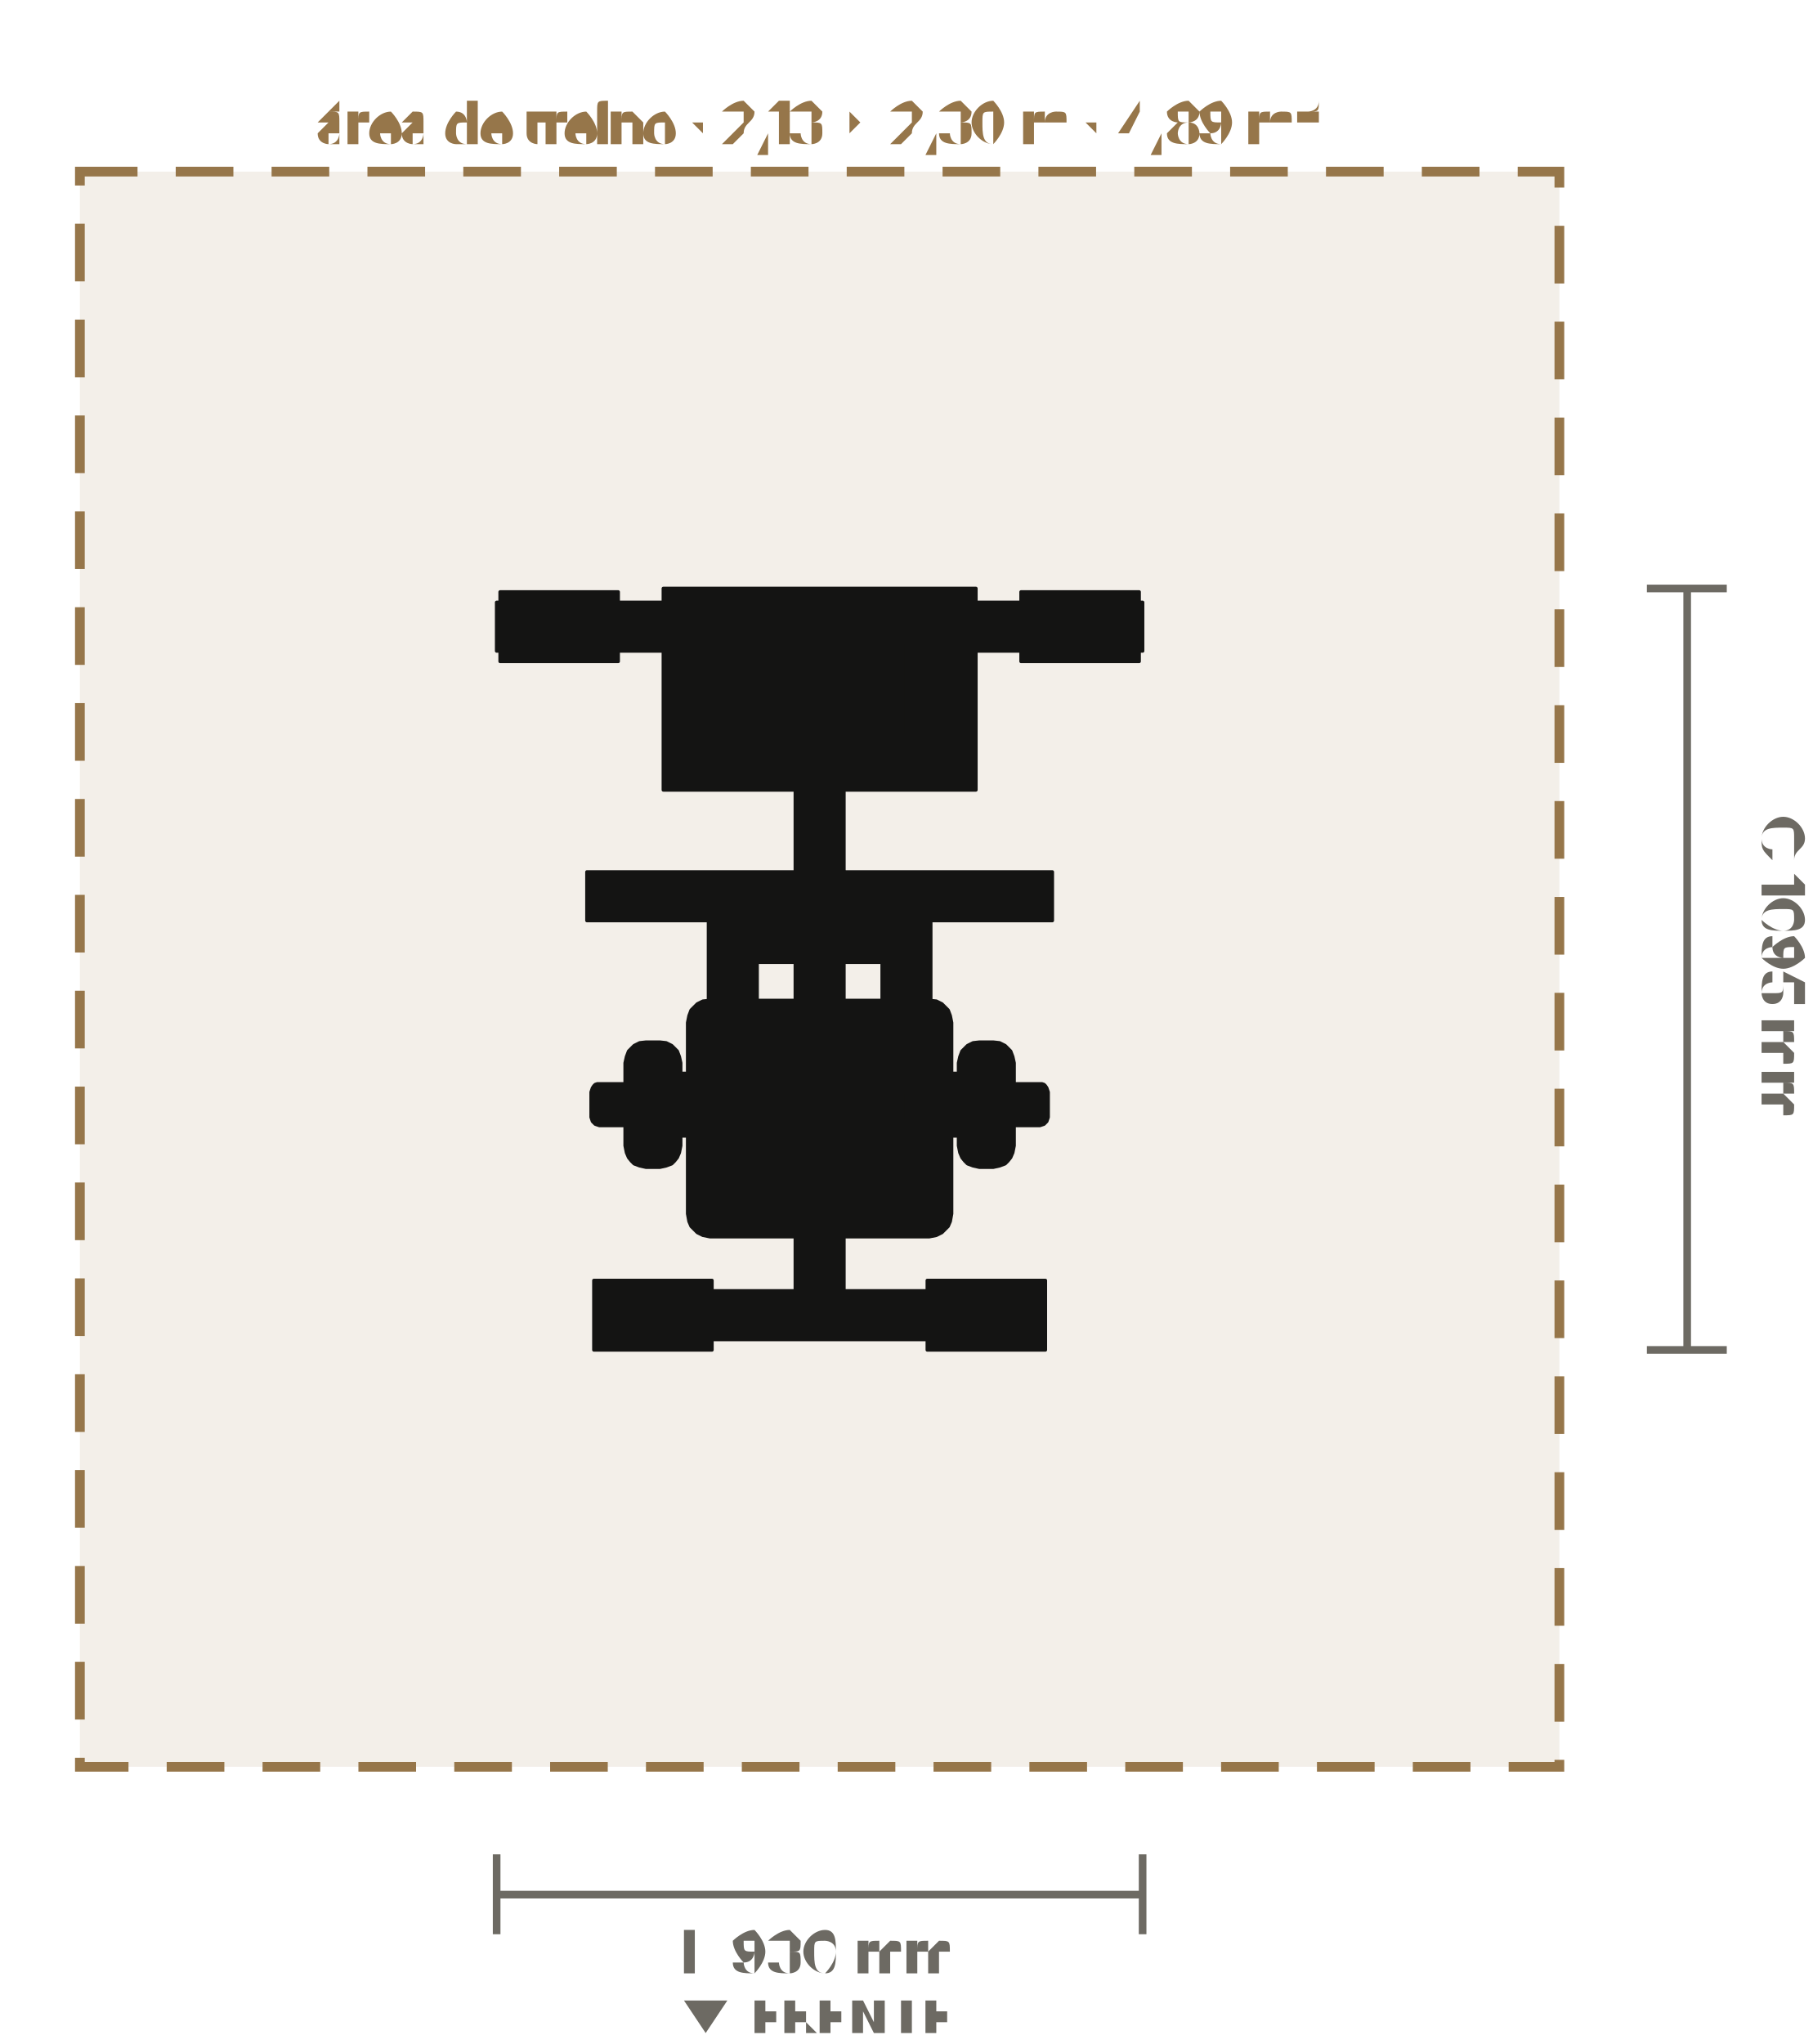
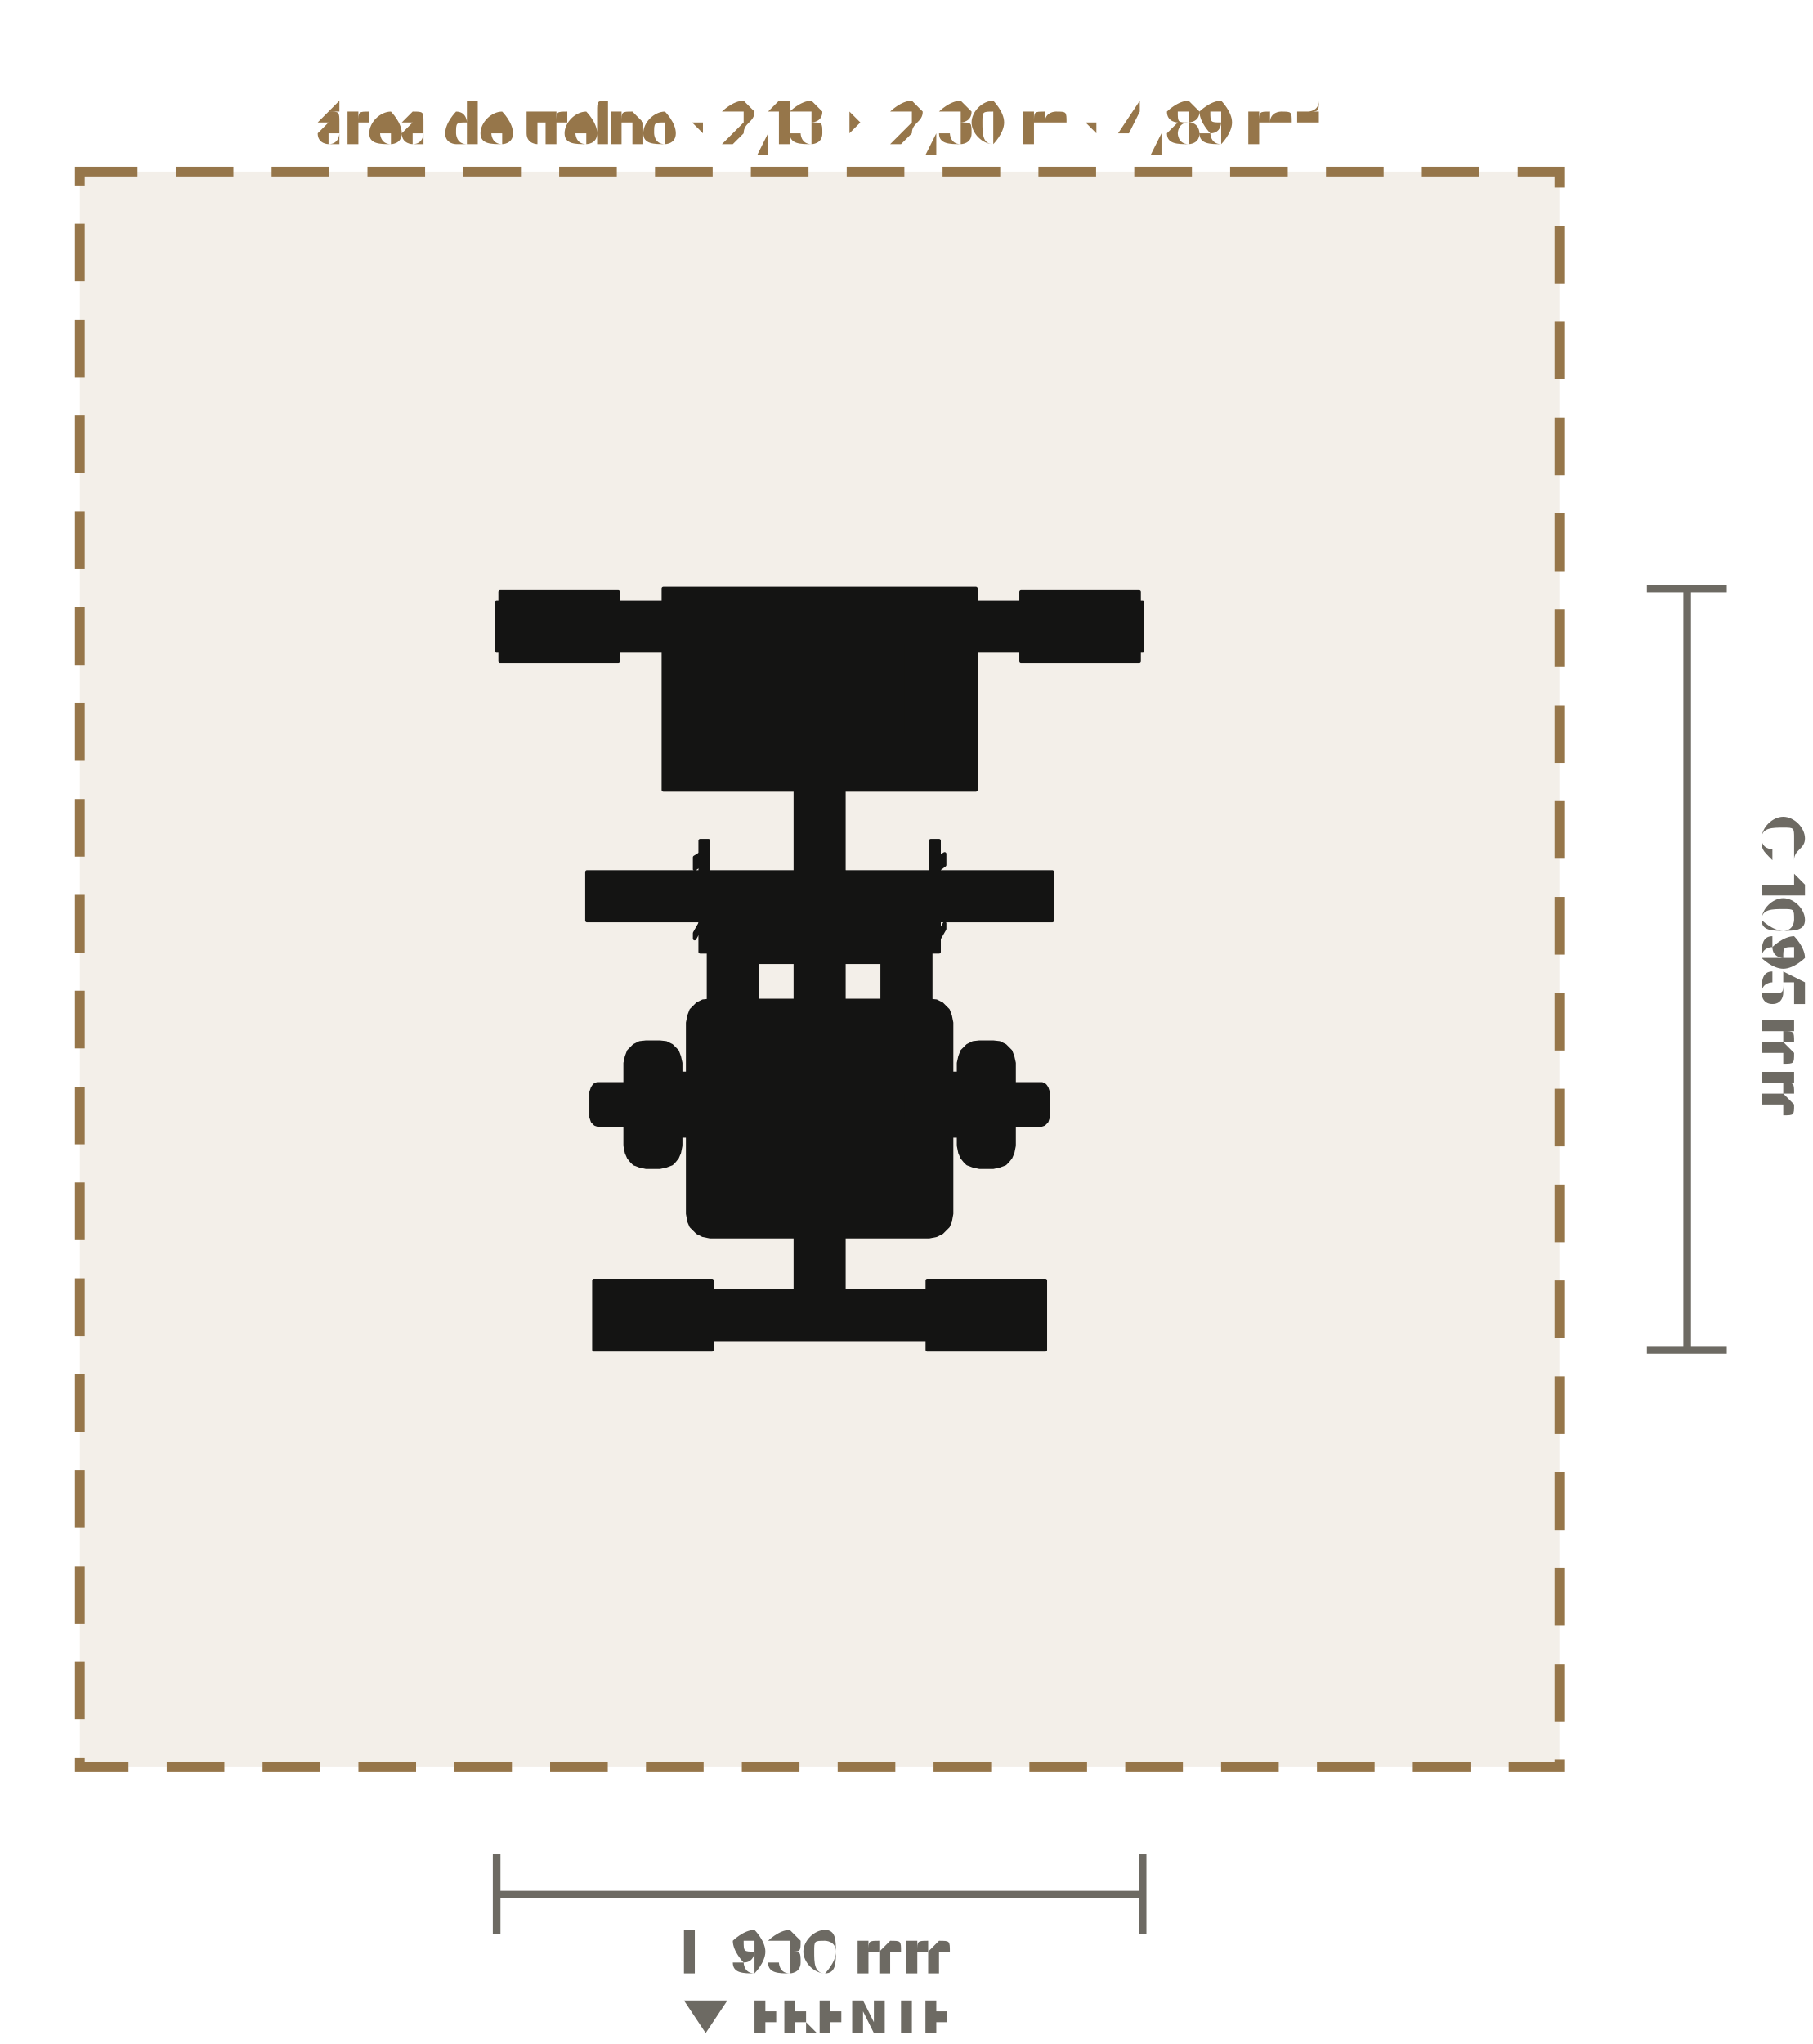
<svg xmlns="http://www.w3.org/2000/svg" viewBox="-1.18 -1.395 2.61 2.942" role="img" aria-label="Planta do Elevação Lateral Sentado (LD-B005): 930 × 1096 mm, com 60 cm de área de treino em volta" data-equipment="LD-B005" data-unit="m">
  <rect class="eq-zone" x="-1.065" y="-1.148" width="2.13" height="2.296" style="fill:#96764a;fill-opacity:.12;stroke:#96764a;stroke-width:0.014;stroke-dasharray:0.083 0.055" />
  <text class="eq-zone-label" x="0" y="-1.189" style="font-family:Barlow,Inter,Arial,sans-serif;font-size:0.079px;fill:#96764a;text-anchor:middle">área de treino · 2,13 × 2,30 m · 4,89 m²</text>
  <g class="eq-parts">
    <polygon class="eq-part" points="-0.465,-0.528 0.465,-0.528 0.465,-0.458 -0.465,-0.458" style="fill:#141413;stroke:#141413;stroke-width:0.005;stroke-linejoin:round" />
    <polygon class="eq-part" points="-0.035,-0.493 0.035,-0.493 0.035,0.498 -0.035,0.498" style="fill:#141413;stroke:#141413;stroke-width:0.005;stroke-linejoin:round" />
    <polygon class="eq-part" points="-0.3,0.463 0.3,0.463 0.3,0.533 -0.3,0.533" style="fill:#141413;stroke:#141413;stroke-width:0.005;stroke-linejoin:round" />
    <polygon class="eq-part" points="-0.46,-0.543 -0.29,-0.543 -0.29,-0.443 -0.46,-0.443" style="fill:#141413;stroke:#141413;stroke-width:0.005;stroke-linejoin:round" />
    <polygon class="eq-part" points="-0.325,0.448 -0.155,0.448 -0.155,0.548 -0.325,0.548" style="fill:#141413;stroke:#141413;stroke-width:0.005;stroke-linejoin:round" />
    <polygon class="eq-part" points="0.29,-0.543 0.46,-0.543 0.46,-0.443 0.29,-0.443" style="fill:#141413;stroke:#141413;stroke-width:0.005;stroke-linejoin:round" />
    <polygon class="eq-part" points="0.155,0.448 0.325,0.448 0.325,0.548 0.155,0.548" style="fill:#141413;stroke:#141413;stroke-width:0.005;stroke-linejoin:round" />
    <polygon class="eq-part" points="-0.2,-0.523 -0.17,-0.523 -0.17,-0.283 -0.2,-0.283" style="fill:#141413;stroke:#141413;stroke-width:0.005;stroke-linejoin:round" />
    <polygon class="eq-part" points="0.17,-0.523 0.2,-0.523 0.2,-0.283 0.17,-0.283" style="fill:#141413;stroke:#141413;stroke-width:0.005;stroke-linejoin:round" />
    <polygon class="eq-part" points="-0.2,-0.523 0.2,-0.523 0.2,-0.283 -0.2,-0.283" style="fill:#141413;stroke:#141413;stroke-width:0.005;stroke-linejoin:round" />
    <polygon class="eq-part" points="-0.2,-0.523 0.2,-0.523 0.2,-0.283 -0.2,-0.283" style="fill:#141413;stroke:#141413;stroke-width:0.005;stroke-linejoin:round" />
    <polygon class="eq-part" points="-0.225,-0.548 0.225,-0.548 0.225,-0.258 -0.225,-0.258" style="fill:#141413;stroke:#141413;stroke-width:0.005;stroke-linejoin:round" />
    <polygon class="eq-part" points="-0.08,-0.283 0.08,-0.283 0.08,-0.279 -0.08,-0.279" style="fill:#141413;stroke:#141413;stroke-width:0.005;stroke-linejoin:round" />
    <polygon class="eq-part" points="-0.09,-0.403 -0.09,-0.406 -0.089,-0.408 -0.087,-0.41 -0.085,-0.412 -0.083,-0.413 -0.08,-0.413 -0.077,-0.413 -0.075,-0.412 -0.073,-0.41 -0.071,-0.408 -0.07,-0.406 -0.07,-0.403 -0.07,-0.401 -0.071,-0.398 -0.073,-0.396 -0.075,-0.394 -0.077,-0.393 -0.08,-0.393 -0.083,-0.393 -0.085,-0.394 -0.087,-0.396 -0.089,-0.398 -0.09,-0.401" style="fill:#141413;stroke:#141413;stroke-width:0.005;stroke-linejoin:round" />
    <polygon class="eq-part" points="0.07,-0.403 0.07,-0.406 0.071,-0.408 0.073,-0.41 0.075,-0.412 0.077,-0.413 0.08,-0.413 0.083,-0.413 0.085,-0.412 0.087,-0.41 0.089,-0.408 0.09,-0.406 0.09,-0.403 0.09,-0.401 0.089,-0.398 0.087,-0.396 0.085,-0.394 0.083,-0.393 0.08,-0.393 0.077,-0.393 0.075,-0.394 0.073,-0.396 0.071,-0.398 0.07,-0.401" style="fill:#141413;stroke:#141413;stroke-width:0.005;stroke-linejoin:round" />
    <polygon class="eq-part" points="-0.13,-0.483 0.13,-0.483 0.13,-0.323 -0.13,-0.323" style="fill:#141413;stroke:#141413;stroke-width:0.005;stroke-linejoin:round" />
    <polygon class="eq-part" points="-0.13,-0.483 0.13,-0.483 0.13,-0.323 -0.13,-0.323" style="fill:#141413;stroke:#141413;stroke-width:0.005;stroke-linejoin:round" />
    <polygon class="eq-part" points="-0.004,-0.403 -0.004,-0.404 -0.004,-0.405 -0.003,-0.406 -0.002,-0.406 -0.001,-0.407 0,-0.407 0.001,-0.407 0.002,-0.406 0.003,-0.406 0.004,-0.405 0.004,-0.404 0.004,-0.403 0.004,-0.402 0.004,-0.401 0.003,-0.4 0.002,-0.4 0.001,-0.399 0,-0.399 -0.001,-0.399 -0.002,-0.4 -0.003,-0.4 -0.004,-0.401 -0.004,-0.402" style="fill:#141413;stroke:#141413;stroke-width:0.005;stroke-linejoin:round" />
    <polygon class="eq-part" points="-0.12,-0.468 0.12,-0.468 0.12,-0.338 -0.12,-0.338" style="fill:#141413;stroke:#141413;stroke-width:0.005;stroke-linejoin:round" />
    <polygon class="eq-part" points="-0.12,-0.468 0.12,-0.468 0.12,-0.338 -0.12,-0.338" style="fill:#141413;stroke:#141413;stroke-width:0.005;stroke-linejoin:round" />
    <polygon class="eq-part" points="-0.12,-0.468 0.12,-0.468 0.12,-0.338 -0.12,-0.338" style="fill:#141413;stroke:#141413;stroke-width:0.005;stroke-linejoin:round" />
    <polygon class="eq-part" points="-0.12,-0.468 0.12,-0.468 0.12,-0.338 -0.12,-0.338" style="fill:#141413;stroke:#141413;stroke-width:0.005;stroke-linejoin:round" />
    <polygon class="eq-part" points="-0.12,-0.468 0.12,-0.468 0.12,-0.338 -0.12,-0.338" style="fill:#141413;stroke:#141413;stroke-width:0.005;stroke-linejoin:round" />
    <polygon class="eq-part" points="-0.12,-0.468 0.12,-0.468 0.12,-0.338 -0.12,-0.338" style="fill:#141413;stroke:#141413;stroke-width:0.005;stroke-linejoin:round" />
    <polygon class="eq-part" points="-0.12,-0.468 0.12,-0.468 0.12,-0.338 -0.12,-0.338" style="fill:#141413;stroke:#141413;stroke-width:0.005;stroke-linejoin:round" />
    <polygon class="eq-part" points="-0.12,-0.468 0.12,-0.468 0.12,-0.338 -0.12,-0.338" style="fill:#141413;stroke:#141413;stroke-width:0.005;stroke-linejoin:round" />
    <polygon class="eq-part" points="-0.12,-0.468 0.12,-0.468 0.12,-0.338 -0.12,-0.338" style="fill:#141413;stroke:#141413;stroke-width:0.005;stroke-linejoin:round" />
    <polygon class="eq-part" points="-0.12,-0.468 0.12,-0.468 0.12,-0.338 -0.12,-0.338" style="fill:#141413;stroke:#141413;stroke-width:0.005;stroke-linejoin:round" />
    <polygon class="eq-part" points="-0.12,-0.468 0.12,-0.468 0.12,-0.338 -0.12,-0.338" style="fill:#141413;stroke:#141413;stroke-width:0.005;stroke-linejoin:round" />
    <polygon class="eq-part" points="-0.006,-0.403 -0.006,-0.405 -0.005,-0.406 -0.004,-0.407 -0.003,-0.408 -0.002,-0.409 0,-0.409 0.002,-0.409 0.003,-0.408 0.004,-0.407 0.005,-0.406 0.006,-0.405 0.006,-0.403 0.006,-0.402 0.005,-0.4 0.004,-0.399 0.003,-0.398 0.002,-0.397 0,-0.397 -0.002,-0.397 -0.003,-0.398 -0.004,-0.399 -0.005,-0.4 -0.006,-0.402" style="fill:#141413;stroke:#141413;stroke-width:0.005;stroke-linejoin:round" />
    <polygon class="eq-part" points="-0.006,-0.358 0.006,-0.358 0.006,-0.288 -0.006,-0.288" style="fill:#141413;stroke:#141413;stroke-width:0.005;stroke-linejoin:round" />
    <polygon class="eq-part" points="-0.17,-0.523 0.17,-0.523 0.17,-0.511 -0.17,-0.511" style="fill:#141413;stroke:#141413;stroke-width:0.005;stroke-linejoin:round" />
    <polygon class="eq-part" points="-0.035,0.192 -0.035,0.189 -0.033,0.186 -0.032,0.183 -0.029,0.181 -0.026,0.18 -0.023,0.18 0.023,0.18 0.026,0.18 0.029,0.181 0.032,0.183 0.033,0.186 0.035,0.189 0.035,0.192 0.035,0.238 0.035,0.241 0.033,0.244 0.032,0.246 0.029,0.248 0.026,0.249 0.023,0.25 -0.023,0.25 -0.026,0.249 -0.029,0.248 -0.032,0.246 -0.033,0.244 -0.035,0.241 -0.035,0.238" style="fill:#141413;stroke:#141413;stroke-width:0.005;stroke-linejoin:round" />
    <polygon class="eq-part" points="-0.047,0.237 -0.047,0.192 -0.035,0.192 -0.035,0.237" style="fill:#141413;stroke:#141413;stroke-width:0.005;stroke-linejoin:round" />
    <polygon class="eq-part" points="-0.117,0.215 -0.117,0.213 -0.117,0.211 -0.117,0.21 -0.116,0.209 -0.116,0.208 -0.115,0.208 -0.035,0.208 -0.034,0.208 -0.034,0.209 -0.033,0.21 -0.033,0.211 -0.033,0.213 -0.033,0.215 -0.033,0.216 -0.033,0.218 -0.033,0.22 -0.034,0.221 -0.034,0.222 -0.035,0.222 -0.115,0.222 -0.116,0.222 -0.116,0.221 -0.117,0.22 -0.117,0.218 -0.117,0.216" style="fill:#141413;stroke:#141413;stroke-width:0.005;stroke-linejoin:round" />
    <polygon class="eq-part" points="-0.19,0.352 -0.19,0.077 -0.188,0.067 -0.185,0.059 -0.18,0.054 -0.176,0.05 -0.168,0.046 -0.158,0.045 0.158,0.045 0.168,0.046 0.176,0.05 0.18,0.054 0.185,0.059 0.188,0.067 0.19,0.077 0.19,0.352 0.188,0.363 0.185,0.37 0.18,0.375 0.176,0.379 0.168,0.383 0.158,0.385 -0.158,0.385 -0.168,0.383 -0.176,0.379 -0.18,0.375 -0.185,0.37 -0.188,0.363" style="fill:#141413;stroke:#141413;stroke-width:0.005;stroke-linejoin:round" />
    <polygon class="eq-part" points="-0.035,-0.138 -0.035,-0.141 -0.033,-0.144 -0.032,-0.147 -0.029,-0.149 -0.026,-0.15 -0.023,-0.15 0.023,-0.15 0.026,-0.15 0.029,-0.149 0.032,-0.147 0.033,-0.144 0.035,-0.141 0.035,-0.138 0.035,-0.092 0.035,-0.089 0.033,-0.086 0.032,-0.084 0.029,-0.082 0.026,-0.081 0.023,-0.08 -0.023,-0.08 -0.026,-0.081 -0.029,-0.082 -0.032,-0.084 -0.033,-0.086 -0.035,-0.089 -0.035,-0.092" style="fill:#141413;stroke:#141413;stroke-width:0.005;stroke-linejoin:round" />
    <polygon class="eq-part" points="-0.15,-0.066 -0.148,-0.077 -0.144,-0.085 -0.14,-0.09 -0.135,-0.095 -0.127,-0.099 -0.116,-0.1 0.116,-0.1 0.127,-0.099 0.135,-0.095 0.14,-0.09 0.144,-0.085 0.148,-0.077 0.15,-0.066 0.15,-0.044 0.148,-0.034 0.144,-0.025 0.14,-0.02 0.135,-0.016 0.127,-0.012 0.116,-0.01 -0.116,-0.01 -0.127,-0.012 -0.135,-0.016 -0.14,-0.02 -0.144,-0.025 -0.148,-0.034 -0.15,-0.044" style="fill:#141413;stroke:#141413;stroke-width:0.005;stroke-linejoin:round" />
    <polygon class="eq-part" points="-0.245,0.24 -0.245,0.15 -0.155,0.15 -0.155,0.24" style="fill:#141413;stroke:#141413;stroke-width:0.005;stroke-linejoin:round" />
    <polygon class="eq-part" points="-0.329,0.213 -0.329,0.177 -0.328,0.174 -0.327,0.171 -0.325,0.168 -0.323,0.166 -0.32,0.165 -0.317,0.165 -0.183,0.165 -0.18,0.165 -0.177,0.166 -0.175,0.168 -0.173,0.171 -0.172,0.174 -0.172,0.177 -0.172,0.213 -0.172,0.216 -0.173,0.219 -0.175,0.221 -0.177,0.223 -0.18,0.224 -0.183,0.225 -0.317,0.225 -0.32,0.224 -0.323,0.223 -0.325,0.221 -0.327,0.219 -0.328,0.216" style="fill:#141413;stroke:#141413;stroke-width:0.005;stroke-linejoin:round" />
    <polygon class="eq-part" points="-0.28,0.254 -0.28,0.135 -0.278,0.126 -0.275,0.118 -0.271,0.114 -0.267,0.11 -0.259,0.106 -0.25,0.105 -0.23,0.105 -0.221,0.106 -0.213,0.11 -0.209,0.114 -0.205,0.118 -0.202,0.126 -0.2,0.135 -0.2,0.254 -0.202,0.264 -0.205,0.271 -0.209,0.276 -0.213,0.28 -0.221,0.283 -0.23,0.285 -0.25,0.285 -0.259,0.283 -0.267,0.28 -0.271,0.276 -0.275,0.271 -0.278,0.264" style="fill:#141413;stroke:#141413;stroke-width:0.005;stroke-linejoin:round" />
    <polygon class="eq-part" points="0.155,0.24 0.155,0.15 0.245,0.15 0.245,0.24" style="fill:#141413;stroke:#141413;stroke-width:0.005;stroke-linejoin:round" />
    <polygon class="eq-part" points="0.172,0.177 0.172,0.174 0.173,0.171 0.175,0.168 0.177,0.166 0.18,0.165 0.183,0.165 0.317,0.165 0.32,0.165 0.323,0.166 0.325,0.168 0.327,0.171 0.328,0.174 0.329,0.177 0.329,0.213 0.328,0.216 0.327,0.219 0.325,0.221 0.323,0.223 0.32,0.224 0.317,0.225 0.183,0.225 0.18,0.224 0.177,0.223 0.175,0.221 0.173,0.219 0.172,0.216 0.172,0.213" style="fill:#141413;stroke:#141413;stroke-width:0.005;stroke-linejoin:round" />
    <polygon class="eq-part" points="0.2,0.135 0.202,0.126 0.205,0.118 0.209,0.114 0.213,0.11 0.221,0.106 0.23,0.105 0.25,0.105 0.259,0.106 0.267,0.11 0.271,0.114 0.275,0.118 0.278,0.126 0.28,0.135 0.28,0.254 0.278,0.264 0.275,0.271 0.271,0.276 0.267,0.28 0.259,0.283 0.25,0.285 0.23,0.285 0.221,0.283 0.213,0.28 0.209,0.276 0.205,0.271 0.202,0.264 0.2,0.254" style="fill:#141413;stroke:#141413;stroke-width:0.005;stroke-linejoin:round" />
    <polygon class="eq-part" points="-0.16,0.173 -0.16,-0.083 -0.16,-0.13 -0.158,-0.133 -0.157,-0.135 -0.154,-0.137 -0.151,-0.138 -0.148,-0.139 -0.102,-0.139 -0.099,-0.138 -0.096,-0.137 -0.093,-0.135 -0.092,-0.133 -0.09,-0.13 -0.09,-0.127 -0.09,-0.083 -0.09,0.173 -0.09,0.22 -0.092,0.223 -0.093,0.225 -0.096,0.227 -0.099,0.228 -0.102,0.228 -0.148,0.228 -0.151,0.228 -0.154,0.227 -0.157,0.225 -0.158,0.223 -0.16,0.22 -0.16,0.217" style="fill:#141413;stroke:#141413;stroke-width:0.005;stroke-linejoin:round" />
    <polygon class="eq-part" points="0.09,0.173 0.09,-0.083 0.09,-0.13 0.092,-0.133 0.093,-0.135 0.096,-0.137 0.099,-0.138 0.102,-0.139 0.148,-0.139 0.151,-0.138 0.154,-0.137 0.157,-0.135 0.158,-0.133 0.16,-0.13 0.16,-0.127 0.16,-0.083 0.16,0.173 0.16,0.22 0.158,0.223 0.157,0.225 0.154,0.227 0.151,0.228 0.148,0.228 0.102,0.228 0.099,0.228 0.096,0.227 0.093,0.225 0.092,0.223 0.09,0.22 0.09,0.217" style="fill:#141413;stroke:#141413;stroke-width:0.005;stroke-linejoin:round" />
    <polygon class="eq-part" points="-0.17,0.183 -0.17,0.179 -0.125,0.172 -0.125,0.206 -0.125,0.211 -0.17,0.217" style="fill:#141413;stroke:#141413;stroke-width:0.005;stroke-linejoin:round" />
    <polygon class="eq-part" points="0.125,0.183 0.125,0.179 0.17,0.172 0.17,0.206 0.17,0.211 0.125,0.217" style="fill:#141413;stroke:#141413;stroke-width:0.005;stroke-linejoin:round" />
    <polygon class="eq-part" points="-0.335,-0.14 0.335,-0.14 0.335,-0.07 -0.335,-0.07" style="fill:#141413;stroke:#141413;stroke-width:0.005;stroke-linejoin:round" />
+     <polygon class="eq-part" points="-0.172,-0.025 -0.172,-0.185 -0.16,-0.185 -0.16,-0.025" style="fill:#141413;stroke:#141413;stroke-width:0.005;stroke-linejoin:round" />
+     <polygon class="eq-part" points="-0.18,-0.05 -0.18,-0.052 -0.172,-0.066 -0.172,-0.061 -0.172,-0.058 -0.18,-0.044" style="fill:#141413;stroke:#141413;stroke-width:0.005;stroke-linejoin:round" />
+     <polygon class="eq-part" points="-0.18,-0.158 -0.18,-0.161 -0.172,-0.166 -0.172,-0.152 -0.172,-0.15 -0.18,-0.144" style="fill:#141413;stroke:#141413;stroke-width:0.005;stroke-linejoin:round" />
+     <polygon class="eq-part" points="0.16,-0.025 0.16,-0.185 0.172,-0.185 0.172,-0.025" style="fill:#141413;stroke:#141413;stroke-width:0.005;stroke-linejoin:round" />
+     <polygon class="eq-part" points="0.172,-0.05 0.172,-0.052 0.18,-0.066 0.18,-0.061 0.18,-0.058 0.172,-0.044" style="fill:#141413;stroke:#141413;stroke-width:0.005;stroke-linejoin:round" />
+     <polygon class="eq-part" points="0.172,-0.158 0.172,-0.161 0.18,-0.166 0.18,-0.152 0.18,-0.15 0.172,-0.144" style="fill:#141413;stroke:#141413;stroke-width:0.005;stroke-linejoin:round" />
  </g>
  <line class="eq-dim" x1="-0.465" y1="1.332" x2="0.465" y2="1.332" style="stroke:#6d6a63;stroke-width:0.011" />
  <line class="eq-dim" x1="-0.465" y1="1.274" x2="-0.465" y2="1.389" style="stroke:#6d6a63;stroke-width:0.011" />
  <line class="eq-dim" x1="0.465" y1="1.274" x2="0.465" y2="1.389" style="stroke:#6d6a63;stroke-width:0.011" />
  <text class="eq-text" x="0" y="1.448" style="font-family:Barlow,Inter,Arial,sans-serif;font-size:0.083px;fill:#6d6a63;text-anchor:middle">L 930 mm</text>
  <line class="eq-dim" x1="1.249" y1="-0.548" x2="1.249" y2="0.548" style="stroke:#6d6a63;stroke-width:0.011" />
  <line class="eq-dim" x1="1.191" y1="-0.548" x2="1.306" y2="-0.548" style="stroke:#6d6a63;stroke-width:0.011" />
  <line class="eq-dim" x1="1.191" y1="0.548" x2="1.306" y2="0.548" style="stroke:#6d6a63;stroke-width:0.011" />
  <text class="eq-text" x="1.356" y="0" transform="rotate(90 1.3561 0)" style="font-family:Barlow,Inter,Arial,sans-serif;font-size:0.083px;fill:#6d6a63;text-anchor:middle">C 1095 mm</text>
  <text class="eq-text" x="0" y="1.53" style="font-family:Barlow,Inter,Arial,sans-serif;font-size:0.083px;fill:#6d6a63;text-anchor:middle;font-size:0.066px;letter-spacing:.1em">▼ FRENTE</text>
</svg>
